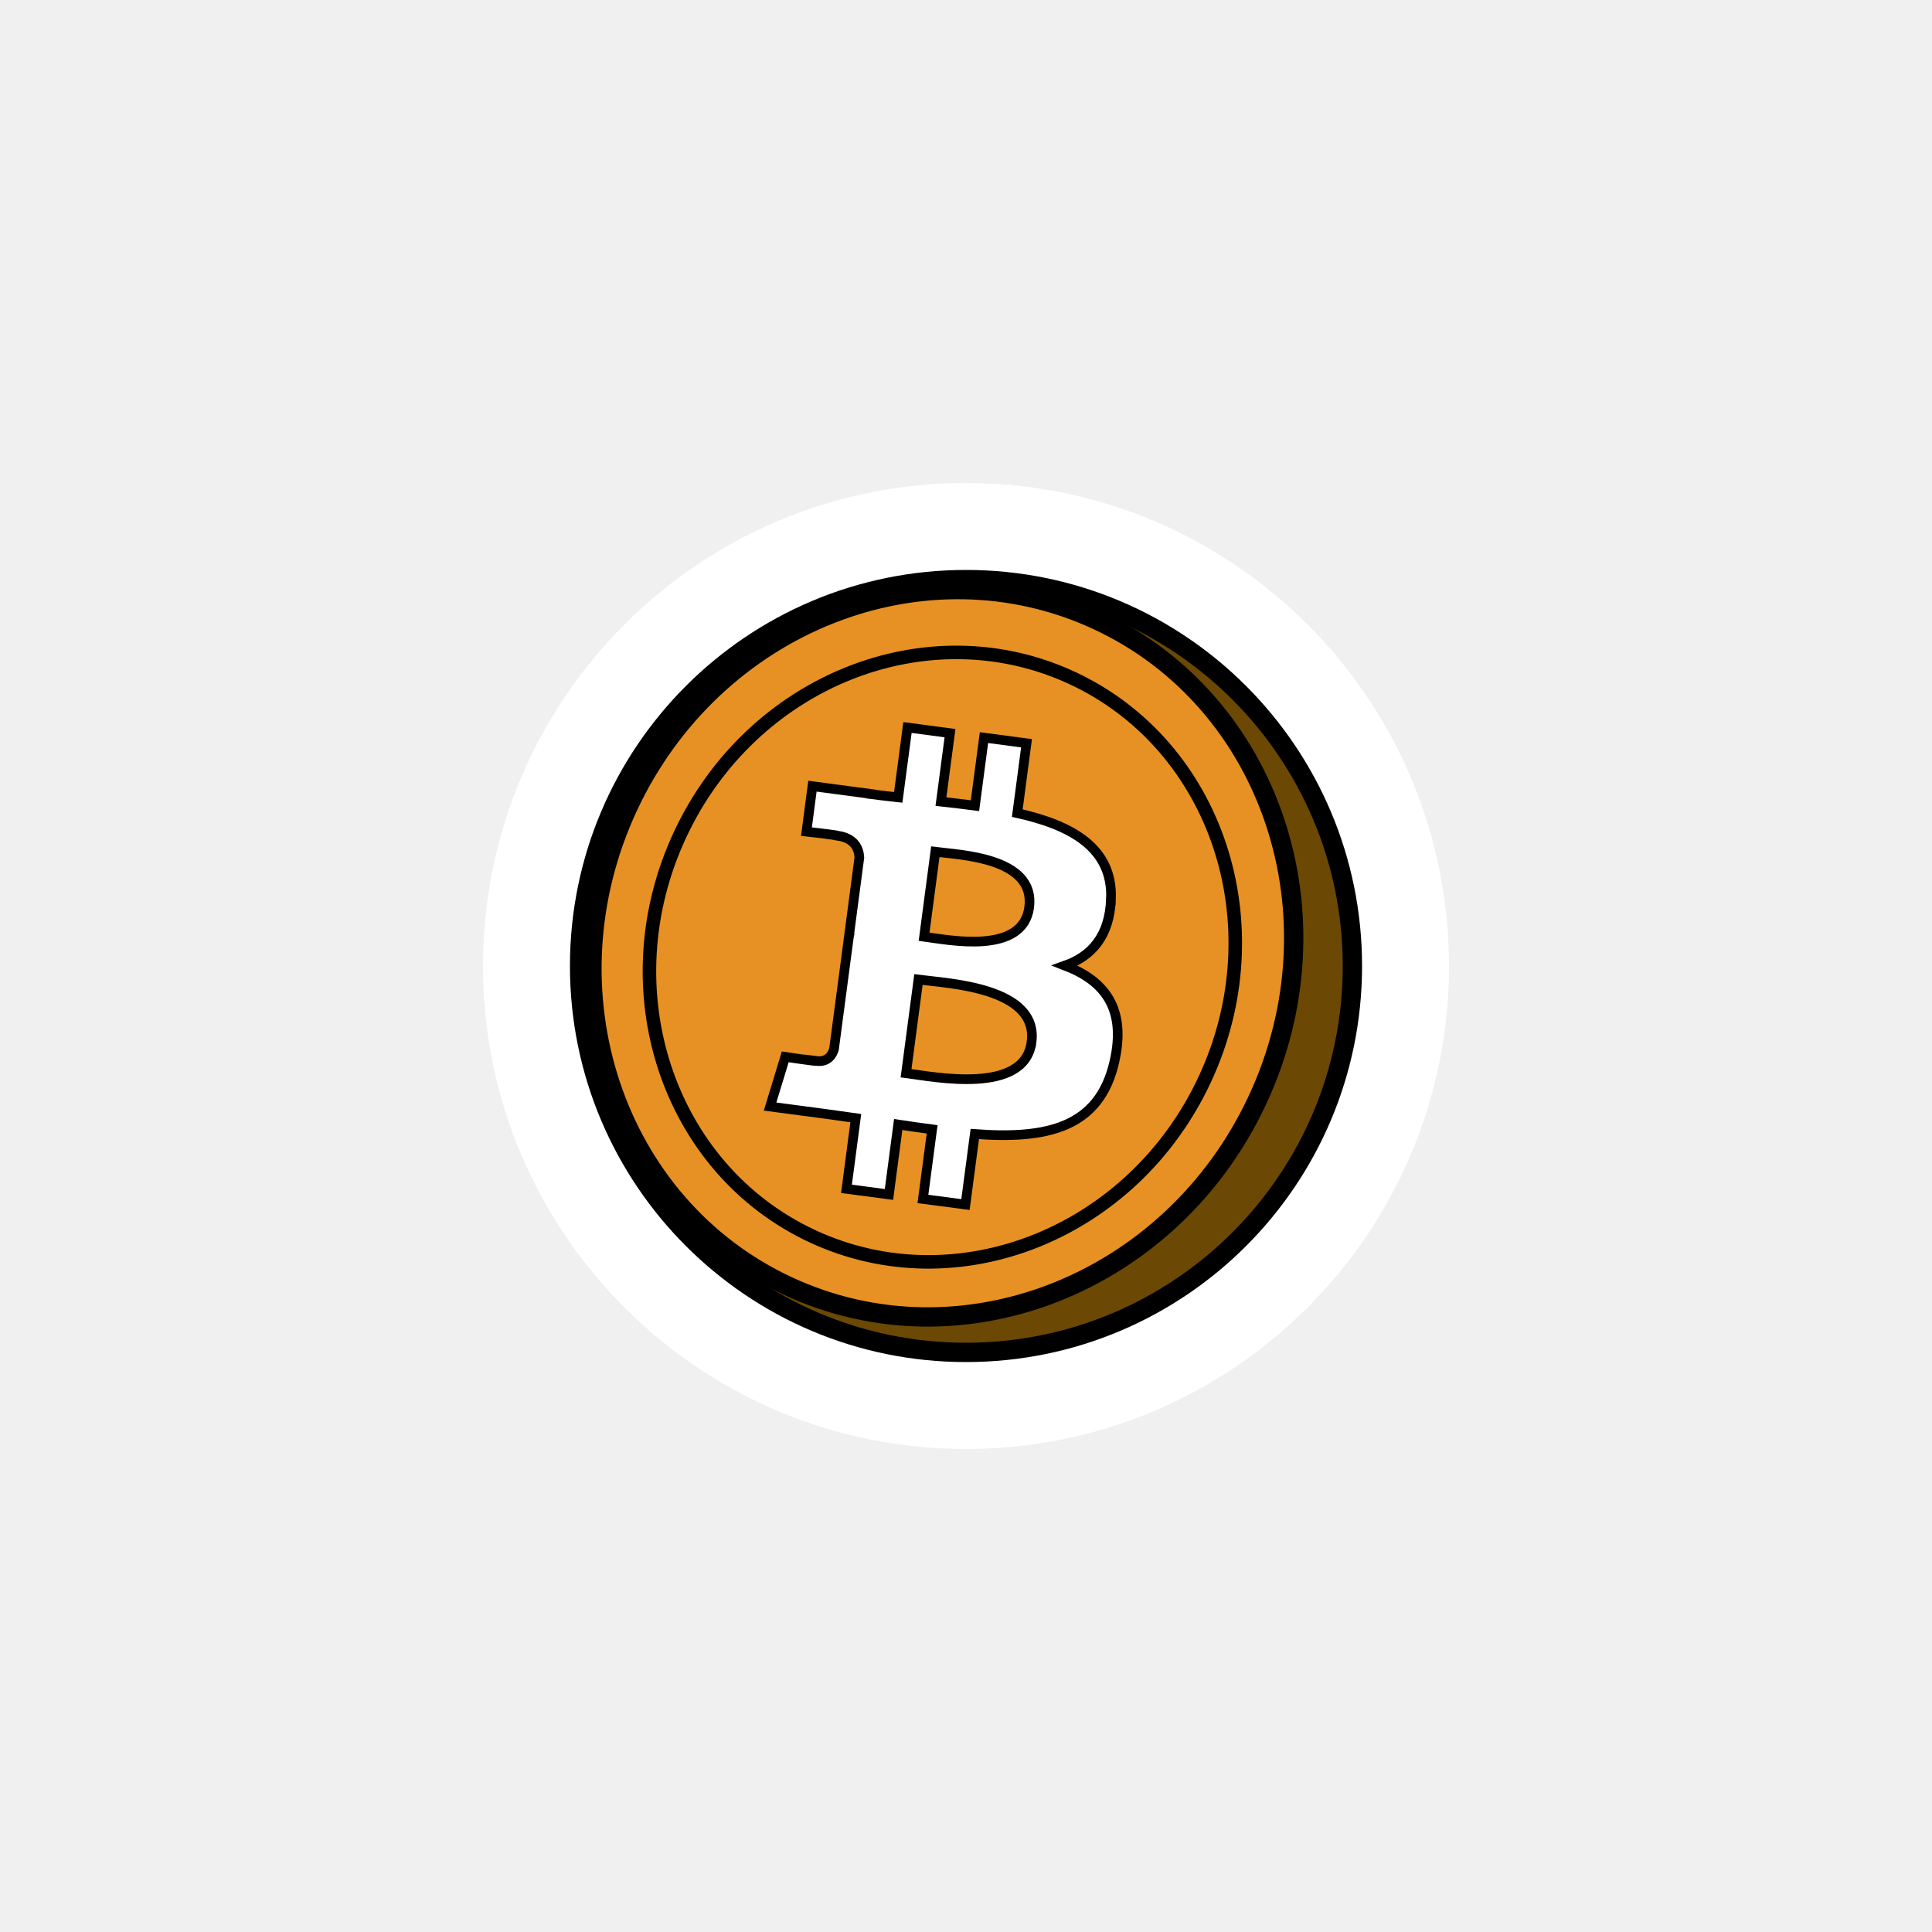
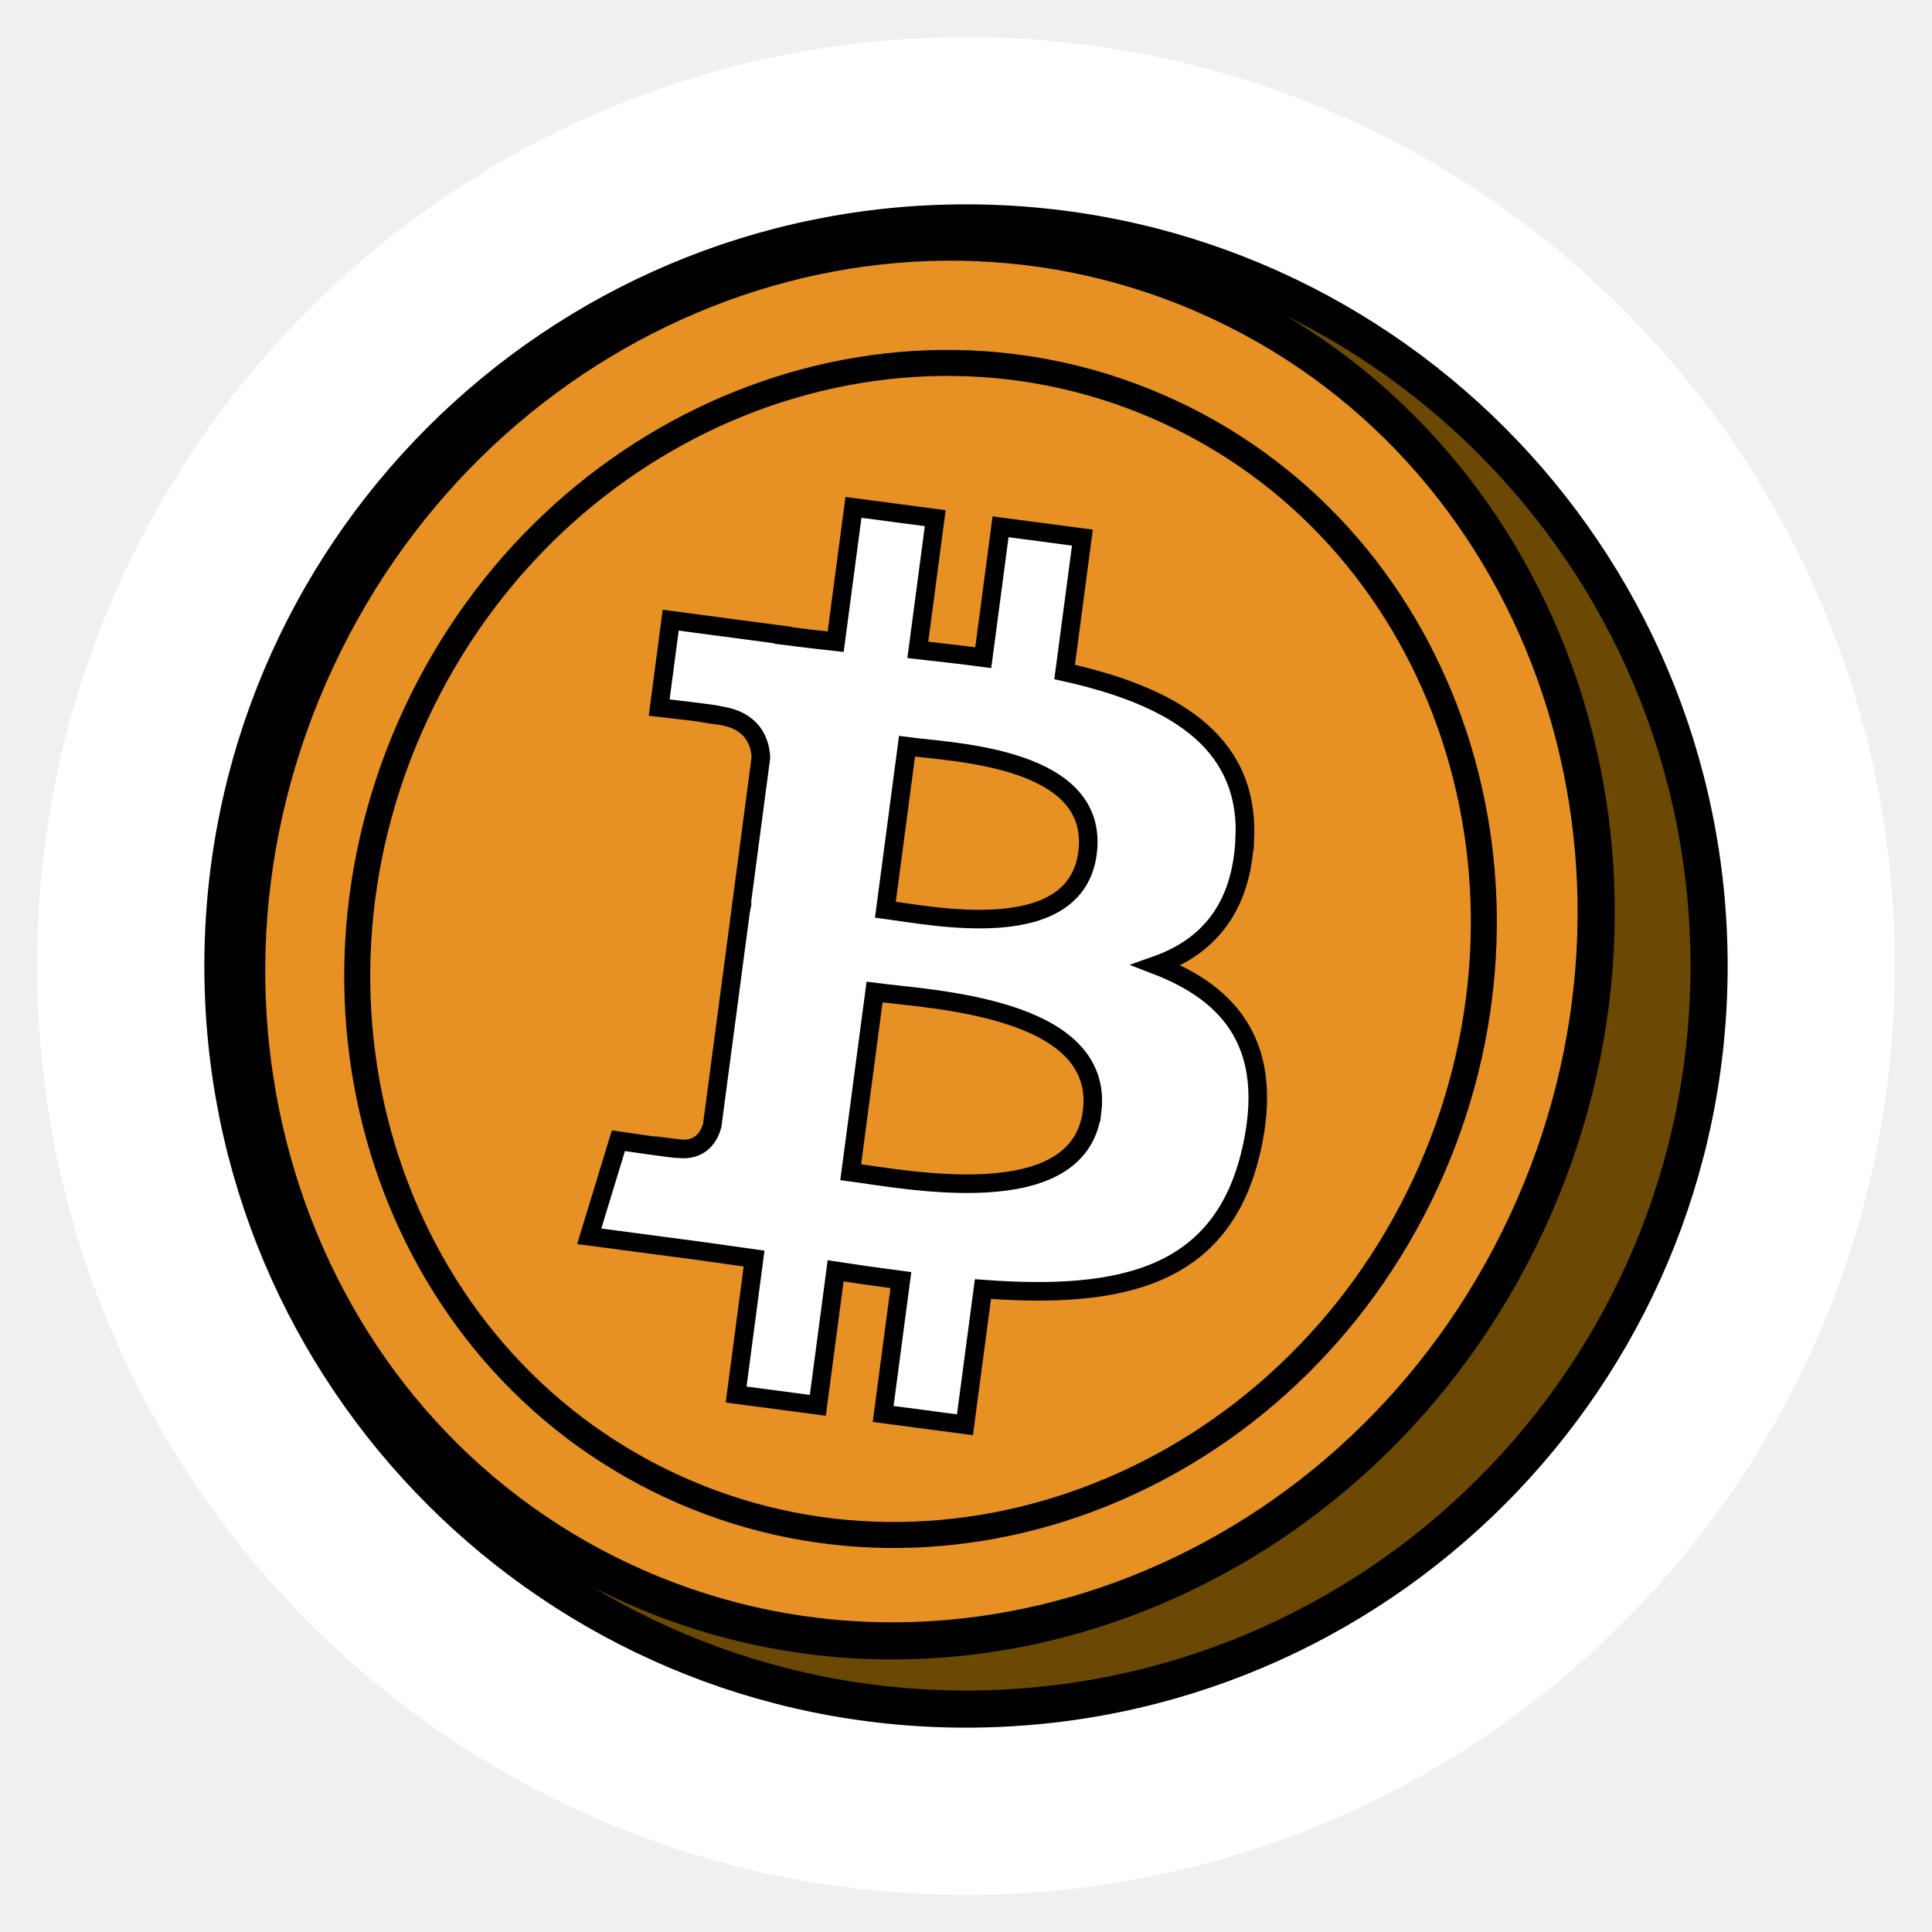
- <svg xmlns="http://www.w3.org/2000/svg" id="_Слой_1" data-name="Слой_1" version="1.1" viewBox="0 0 1000 1000">
+ <svg xmlns="http://www.w3.org/2000/svg" id="_Слой_1" data-name="Слой_1" version="1.1" viewBox="240 240 520 520">
  <defs>
    <style>
      .st0, .st1 {
        fill: #fff;
      }

      .st2 {
        stroke-width: 10px;
      }

      .st2, .st1, .st3, .st4 {
        stroke: #000;
      }

      .st2, .st4 {
        fill: #e79124;
        stroke-miterlimit: 4;
      }

      .st1 {
        stroke-miterlimit: 10;
        stroke-width: 5px;
      }

      .st3 {
        fill: #6b4804;
        stroke-width: 10px;
      }

      .st4 {
        stroke-width: 7px;
      }
    </style>
  </defs>
  <g>
    <circle id="svg_4" class="st0" cx="500" cy="500" r="250" />
    <circle id="svg_5" class="st3" cx="500" cy="500" r="200" />
    <ellipse id="svg_6" class="st2" cx="488.01" cy="493.41" rx="190" ry="179.69" transform="translate(-165.42 727.17) rotate(-65)" />
    <ellipse id="svg_7" class="st4" cx="487.77" cy="495.42" rx="159.35" ry="149.84" transform="translate(-167.38 728.11) rotate(-65)" />
  </g>
  <path class="st1" d="M575.06,465.25c.94-26.41-20.42-38.13-48.51-44.38l4.78-36.17-22.03-2.91-4.66,35.22c-5.78-.77-11.71-1.43-17.61-2.09l4.69-35.45-22.01-2.91-4.79,36.16c-4.78-.53-9.47-1.06-14.04-1.66v-.11s-30.36-4.03-30.36-4.03l-3.1,23.52s16.3,1.84,15.99,2.1c8.92,1.18,11.14,6.74,11.39,11.32l-5.45,41.21c.61.08,1.41.22,2.31.46l-2.32-.31-7.65,57.73c-.76,2.76-3,7.01-9.24,6.2.25.29-16.01-2.12-16.01-2.12l-7.85,25.72,28.66,3.79c5.33.71,10.57,1.5,15.71,2.21l-4.83,36.59,21.99,2.91,4.79-36.2c6.02.92,11.85,1.75,17.56,2.49l-4.77,36.03,22.02,2.91,4.84-36.52c37.3,2.77,64.45-3.13,72.25-37.46,6.3-27.65-5.21-41.88-25.56-49.71,13.62-4.82,23.12-15.22,23.78-34.55h0ZM533.91,539.41c-3.61,27.34-50.01,18.05-64.94,16.08l6.42-48.47c14.93,1.98,62.28,3.87,58.53,32.39h0ZM532.7,469.66c-3.3,24.87-41.96,16.81-54.39,15.17l5.81-43.96c12.44,1.64,52.01,2.85,48.58,28.8Z" />
</svg>
